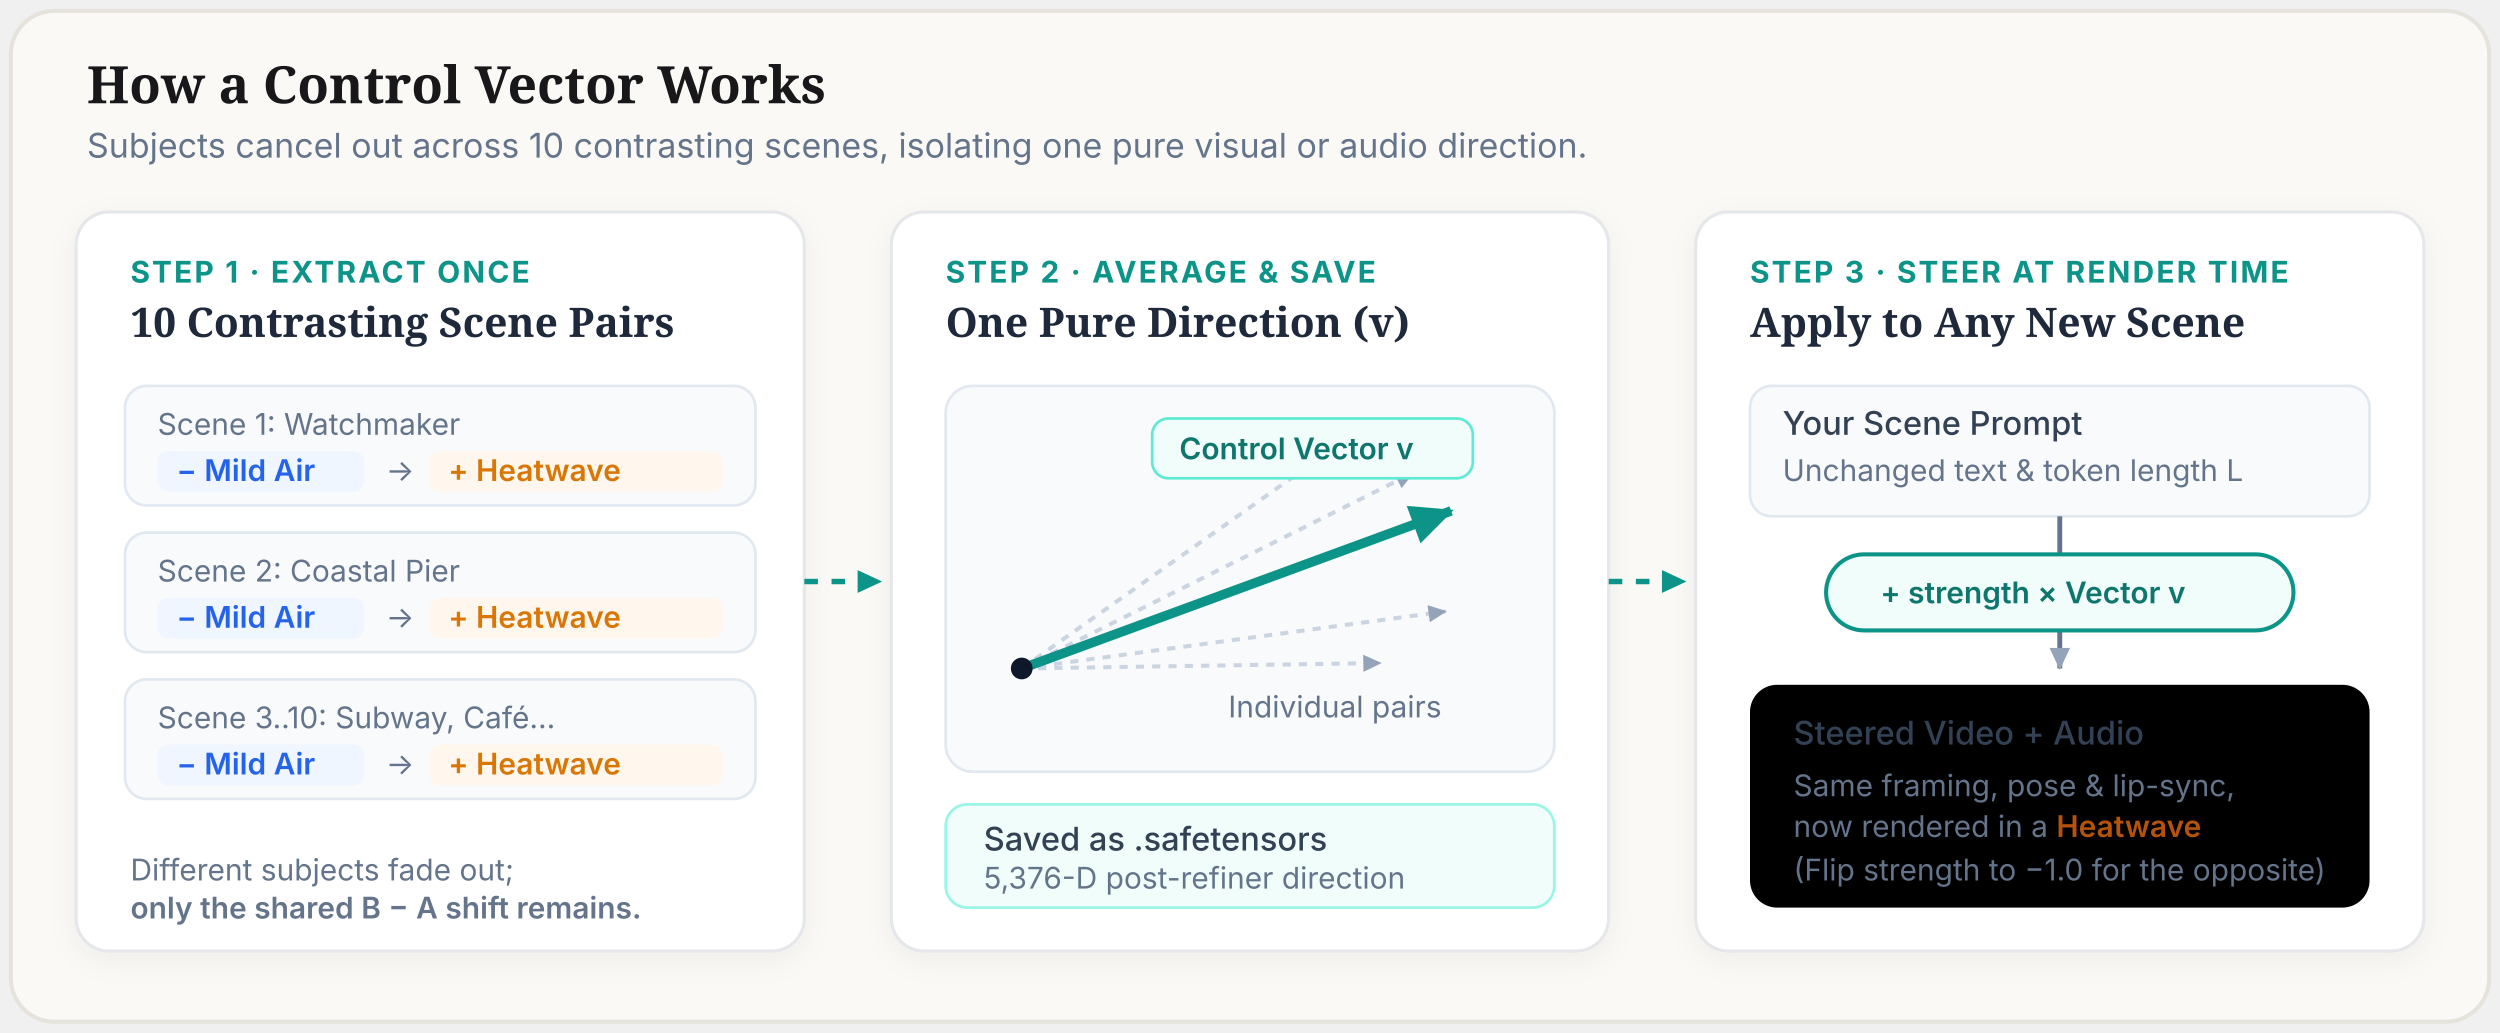
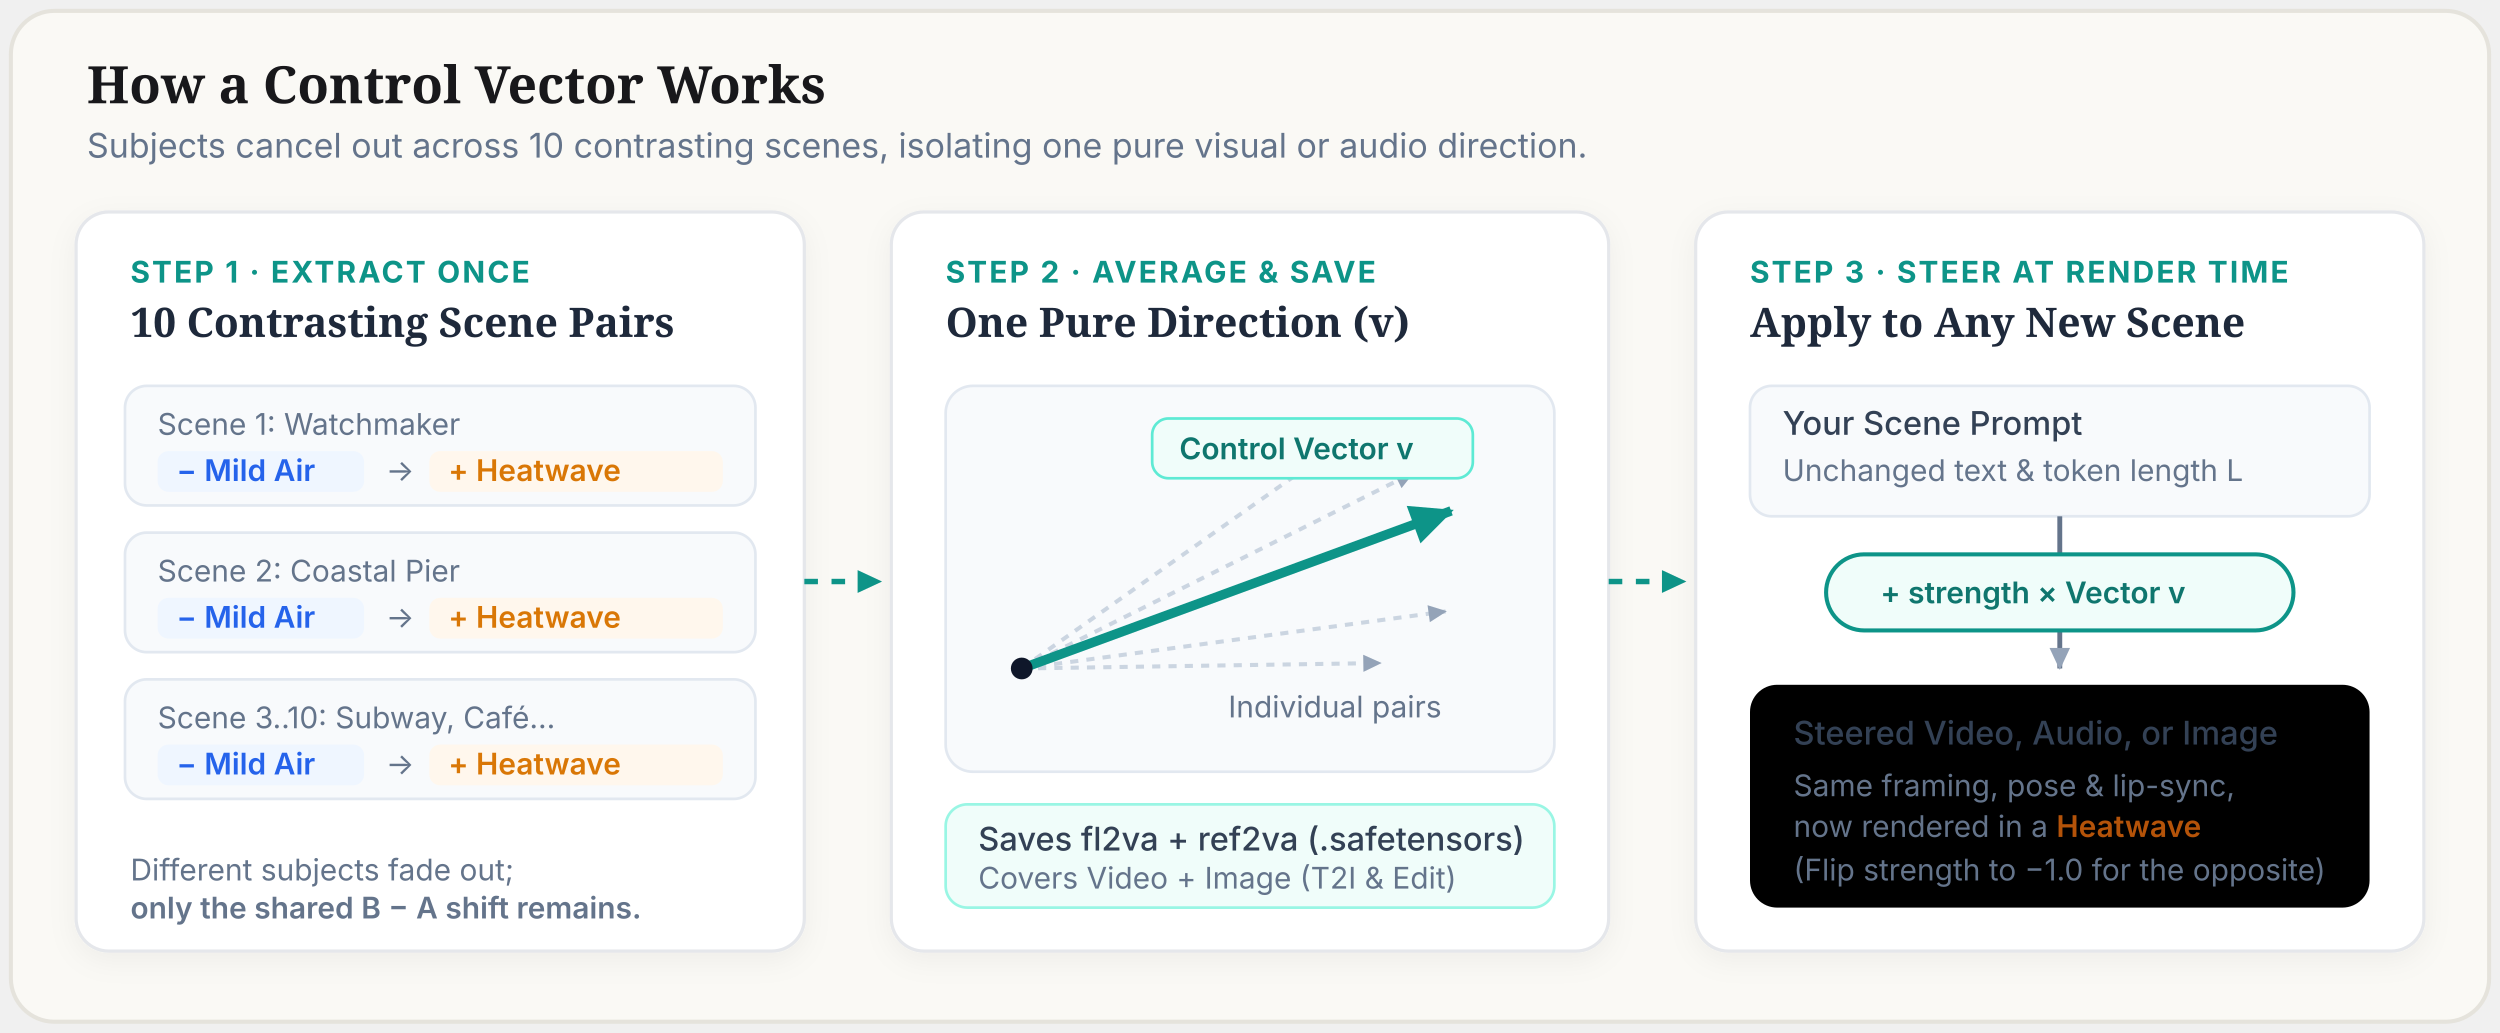
<svg xmlns="http://www.w3.org/2000/svg" viewBox="0 0 920 380" width="100%" height="100%" role="img" aria-label="Visual explainer of how 10 prompt pairs extract a clean control vector and steer video generation">
  <defs>
    <filter id="cardShadow" x="-4%" y="-4%" width="108%" height="112%">
      <feDropShadow dx="0" dy="3" stdDeviation="5" flood-color="#0f172a" flood-opacity="0.05" />
    </filter>
    <marker id="arrowSlate" viewBox="0 0 10 10" refX="8" refY="5" markerWidth="6" markerHeight="6" orient="auto-start-reverse">
      <path d="M 1 1.5 L 8.5 5 L 1 8.5 z" fill="#94a3b8" />
    </marker>
    <marker id="arrowTeal" viewBox="0 0 10 10" refX="8" refY="5" markerWidth="6" markerHeight="6" orient="auto-start-reverse">
      <path d="M 1 1.5 L 8.5 5 L 1 8.5 z" fill="#0d9488" />
    </marker>
    <marker id="arrowAmber" viewBox="0 0 10 10" refX="8" refY="5" markerWidth="6" markerHeight="6" orient="auto-start-reverse">
      <path d="M 1 1.5 L 8.5 5 L 1 8.5 z" fill="#d97706" />
    </marker>
  </defs>
  <style>
    .canvas { fill: #faf9f5; stroke: #e5e3dc; stroke-width: 1.5; rx: 16px; }
    .card { fill: #ffffff; stroke: #e5e7eb; stroke-width: 1.2; rx: 12px; filter: url(#cardShadow); }
    .heading { font-family: Georgia, "Newsreader", "Charter", serif; font-size: 19px; font-weight: 600; fill: #18181b; }
    .subhead { font-family: "Plus Jakarta Sans", -apple-system, BlinkMacSystemFont, "Segoe UI", sans-serif; font-size: 12.5px; fill: #64748b; }
    .step-num { font-family: "Plus Jakarta Sans", -apple-system, BlinkMacSystemFont, "Segoe UI", sans-serif; font-size: 11px; font-weight: 700; fill: #0d9488; letter-spacing: 0.8px; }
    .card-title { font-family: Georgia, "Newsreader", "Charter", serif; font-size: 15px; font-weight: 600; fill: #1e293b; }
    .label { font-family: "Plus Jakarta Sans", -apple-system, BlinkMacSystemFont, "Segoe UI", sans-serif; font-size: 12px; font-weight: 500; fill: #334155; }
    .caption { font-family: "Plus Jakarta Sans", -apple-system, BlinkMacSystemFont, "Segoe UI", sans-serif; font-size: 11px; fill: #64748b; }
    .pill-txt { font-family: "Plus Jakarta Sans", -apple-system, BlinkMacSystemFont, "Segoe UI", sans-serif; font-size: 11px; font-weight: 600; }

    /* Subtle editorial animations */
    .cancel-subj {
      animation: subjFade 4.5s ease-in-out infinite;
    }
    .keep-axis {
      animation: axisPulse 4.5s ease-in-out infinite;
    }
    .fan-line {
      animation: fanConverge 4.5s ease-in-out infinite;
    }
    .flow-connector {
      stroke-dasharray: 5 5;
      animation: flowDots 1.8s linear infinite;
    }
    .steer-glow {
      animation: warmShift 4.5s ease-in-out infinite;
    }

    @keyframes subjFade {
      0%, 20% { opacity: 0.9; }
      50%, 80% { opacity: 0.25; }
      100% { opacity: 0.9; }
    }
    @keyframes axisPulse {
      0%, 20% { transform: scale(1); }
      50%, 80% { transform: scale(1.03); }
      100% { transform: scale(1); }
    }
    @keyframes fanConverge {
      0%, 20% { opacity: 0.75; }
      55%, 85% { opacity: 0.18; }
      100% { opacity: 0.75; }
    }
    @keyframes flowDots {
      from { stroke-dashoffset: 20; }
      to { stroke-dashoffset: 0; }
    }
    @keyframes warmShift {
      0%, 25% { fill: #f1f5f9; stroke: #cbd5e1; }
      55%, 85% { fill: #fffbeb; stroke: #f59e0b; }
      100% { fill: #f1f5f9; stroke: #cbd5e1; }
    }
    @media (prefers-reduced-motion: reduce) {
      .cancel-subj, .keep-axis, .fan-line, .flow-connector, .steer-glow { animation: none; }
    }
  </style>
  <rect x="4" y="4" width="912" height="372" class="canvas" />
  <text x="32" y="38" class="heading">How a Control Vector Works</text>
  <text x="32" y="58" class="subhead">Subjects cancel out across 10 contrasting scenes, isolating one pure visual or audio direction.</text>
  <rect x="28" y="78" width="268" height="272" class="card" />
  <text x="48" y="104" class="step-num">STEP 1 · EXTRACT ONCE</text>
  <text x="48" y="124" class="card-title">10 Contrasting Scene Pairs</text>
  <rect x="46" y="142" width="232" height="44" rx="8" fill="#f8fafc" stroke="#e2e8f0" />
  <text x="58" y="160" class="caption cancel-subj">Scene 1: Watchmaker</text>
  <rect x="58" y="166" width="76" height="15" rx="4" fill="#eff6ff" />
  <text x="65" y="177" class="pill-txt" fill="#2563eb" font-size="9.5">− Mild Air</text>
  <text x="142" y="177" class="caption">→</text>
  <rect x="158" y="166" width="108" height="15" rx="4" fill="#fff7ed" />
  <text x="165" y="177" class="pill-txt" fill="#d97706" font-size="9.5">+ Heatwave</text>
  <rect x="46" y="196" width="232" height="44" rx="8" fill="#f8fafc" stroke="#e2e8f0" />
  <text x="58" y="214" class="caption cancel-subj">Scene 2: Coastal Pier</text>
  <rect x="58" y="220" width="76" height="15" rx="4" fill="#eff6ff" />
  <text x="65" y="231" class="pill-txt" fill="#2563eb" font-size="9.5">− Mild Air</text>
  <text x="142" y="231" class="caption">→</text>
  <rect x="158" y="220" width="108" height="15" rx="4" fill="#fff7ed" />
  <text x="165" y="231" class="pill-txt" fill="#d97706" font-size="9.5">+ Heatwave</text>
  <rect x="46" y="250" width="232" height="44" rx="8" fill="#f8fafc" stroke="#e2e8f0" />
  <text x="58" y="268" class="caption cancel-subj">Scene 3..10: Subway, Café...</text>
  <rect x="58" y="274" width="76" height="15" rx="4" fill="#eff6ff" />
  <text x="65" y="285" class="pill-txt" fill="#2563eb" font-size="9.5">− Mild Air</text>
  <text x="142" y="285" class="caption">→</text>
  <rect x="158" y="274" width="108" height="15" rx="4" fill="#fff7ed" />
  <text x="165" y="285" class="pill-txt" fill="#d97706" font-size="9.5">+ Heatwave</text>
  <text x="48" y="324" class="caption">Different subjects fade out;</text>
  <text x="48" y="338" class="caption" fill="#0d9488" font-weight="600">only the shared B − A shift remains.</text>
  <line x1="296" y1="214" x2="324" y2="214" stroke="#0d9488" stroke-width="2" class="flow-connector" marker-end="url(#arrowTeal)" />
  <rect x="328" y="78" width="264" height="272" class="card" />
  <text x="348" y="104" class="step-num">STEP 2 · AVERAGE &amp; SAVE</text>
  <text x="348" y="124" class="card-title">One Pure Direction (v)</text>
  <rect x="348" y="142" width="224" height="142" rx="10" fill="#f8fafc" stroke="#e2e8f0" />
  <line x1="376" y1="246" x2="495" y2="162" stroke="#cbd5e1" stroke-width="1.5" stroke-dasharray="3 3" class="fan-line" marker-end="url(#arrowSlate)" />
  <line x1="376" y1="246" x2="520" y2="174" stroke="#cbd5e1" stroke-width="1.5" stroke-dasharray="3 3" class="fan-line" marker-end="url(#arrowSlate)" />
  <line x1="376" y1="246" x2="532" y2="225" stroke="#cbd5e1" stroke-width="1.5" stroke-dasharray="3 3" class="fan-line" marker-end="url(#arrowSlate)" />
  <line x1="376" y1="246" x2="508" y2="244" stroke="#cbd5e1" stroke-width="1.5" stroke-dasharray="3 3" class="fan-line" marker-end="url(#arrowSlate)" />
  <text x="452" y="264" class="caption" font-size="10">Individual pairs</text>
  <line x1="376" y1="246" x2="534" y2="188" stroke="#0d9488" stroke-width="3.5" marker-end="url(#arrowTeal)" />
  <circle cx="376" cy="246" r="4" fill="#0f172a" />
  <rect x="424" y="154" width="118" height="22" rx="6" fill="#f0fdfa" stroke="#5eead4" />
  <text x="434" y="169" class="pill-txt" fill="#0f766e">Control Vector v</text>
  <rect x="348" y="296" width="224" height="38" rx="8" fill="#f0fdfa" stroke="#99f6e4" />
-   <text x="362" y="313" class="label" fill="#115e59" font-weight="600">Saved as .safetensors</text>
-   <text x="362" y="327" class="caption" fill="#0f766e">5,376-D post-refiner direction</text>
+   <text x="360" y="313" class="label" fill="#115e59" font-weight="600" font-size="11.5">Saves fl2va + ref2va (.safetensors)</text>
+   <text x="360" y="327" class="caption" fill="#0f766e" font-size="10.5">Covers Video + Image (T2I &amp; Edit)</text>
  <line x1="592" y1="214" x2="620" y2="214" stroke="#0d9488" stroke-width="2" class="flow-connector" marker-end="url(#arrowTeal)" />
  <rect x="624" y="78" width="268" height="272" class="card" />
  <text x="644" y="104" class="step-num">STEP 3 · STEER AT RENDER TIME</text>
  <text x="644" y="124" class="card-title">Apply to Any New Scene</text>
  <rect x="644" y="142" width="228" height="48" rx="8" fill="#f8fafc" stroke="#e2e8f0" />
  <text x="656" y="160" class="label" font-weight="600">Your Scene Prompt</text>
  <text x="656" y="177" class="caption">Unchanged text &amp; token length L</text>
  <line x1="758" y1="190" x2="758" y2="246" stroke="#64748b" stroke-width="1.8" marker-end="url(#arrowSlate)" />
  <rect x="672" y="204" width="172" height="28" rx="14" fill="#f0fdfa" stroke="#0d9488" stroke-width="1.5" />
  <text x="692" y="222" class="pill-txt" fill="#0f766e">+ strength × Vector v</text>
  <rect x="644" y="252" width="228" height="82" rx="10" class="steer-glow" stroke-width="1.5" />
-   <text x="660" y="274" class="label" font-weight="600" fill="#1e293b">Steered Video + Audio</text>
+   <text x="660" y="274" class="label" font-weight="600" fill="#1e293b">Steered Video, Audio, or Image</text>
  <text x="660" y="293" class="caption">Same framing, pose &amp; lip-sync,</text>
  <text x="660" y="308" class="caption">now rendered in a <tspan class="pill-txt" fill="#b45309">Heatwave</tspan>
  </text>
  <text x="660" y="324" class="caption" font-size="10.5">(Flip strength to −1.0 for the opposite)</text>
</svg>
